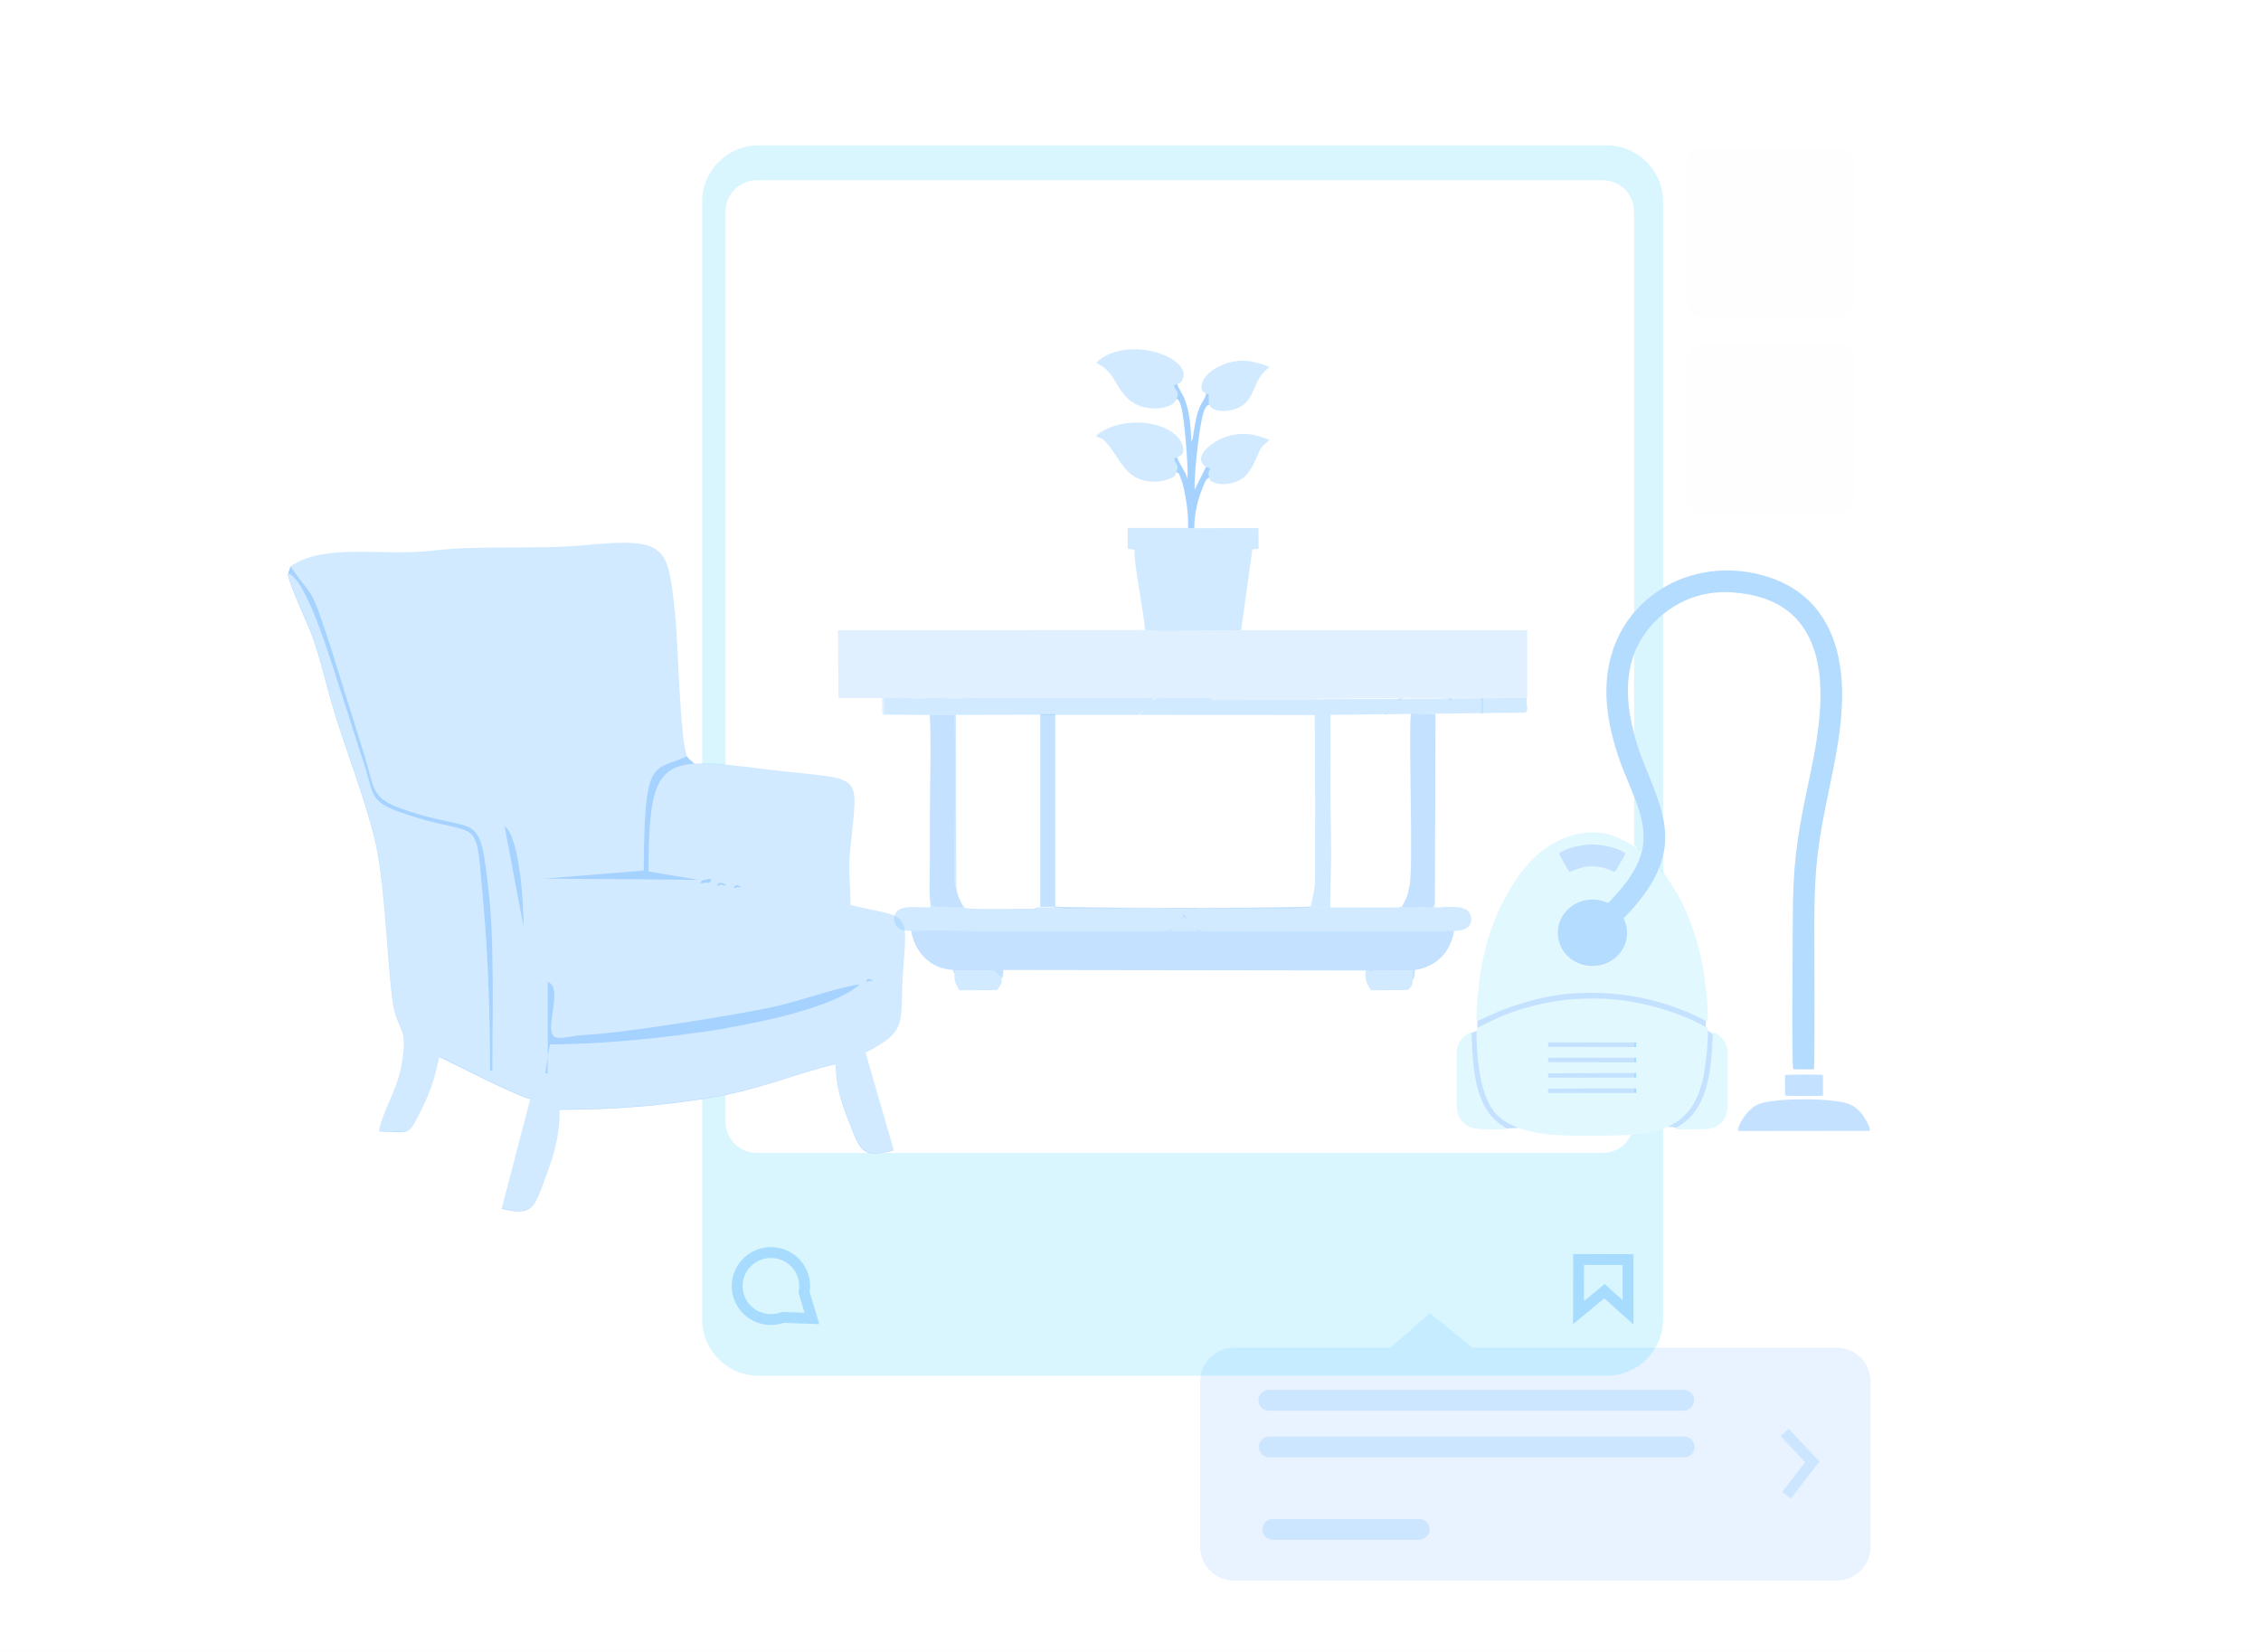
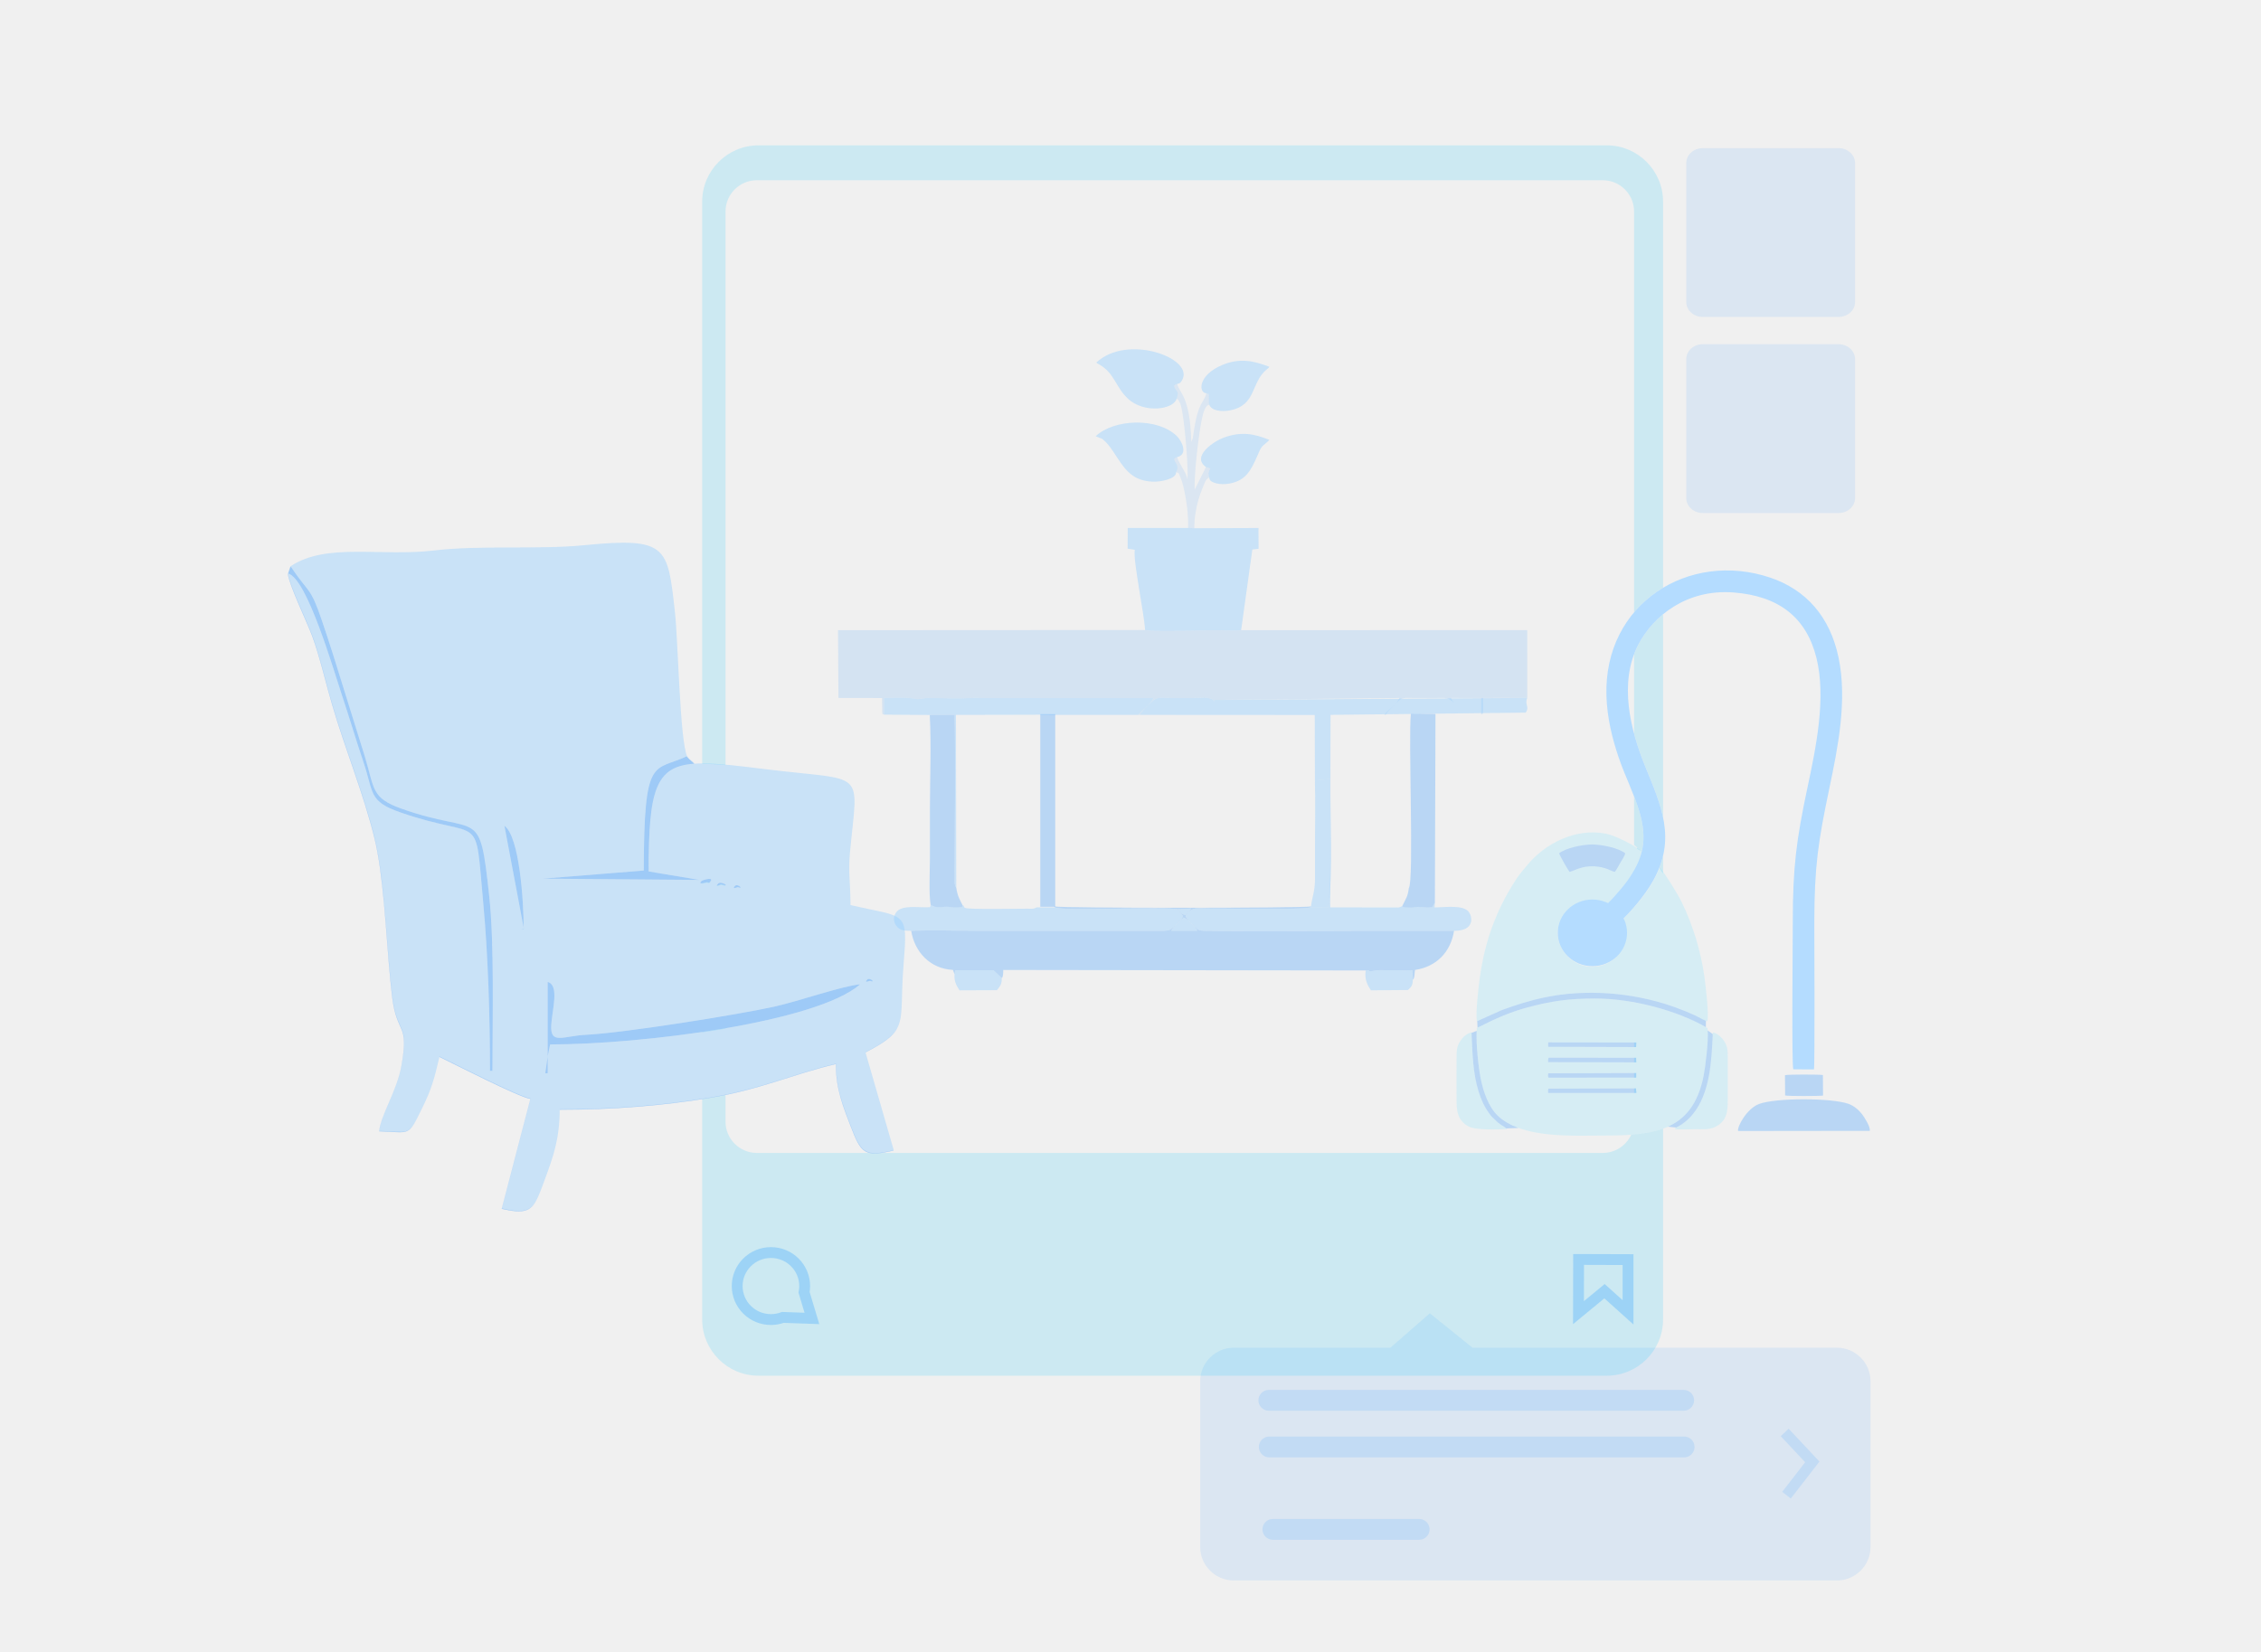
<svg xmlns="http://www.w3.org/2000/svg" xml:space="preserve" width="440.267mm" height="321.733mm" version="1.1" style="shape-rendering:geometricPrecision; text-rendering:geometricPrecision; image-rendering:optimizeQuality; fill-rule:evenodd; clip-rule:evenodd" viewBox="0 0 44698.79 32664.51">
  <defs>
    <style type="text/css">
   
    .str1 {stroke:#3B9CFF;stroke-width:214.9;stroke-miterlimit:22.926;stroke-opacity:0.15}
    .str0 {stroke:#3B9CFF;stroke-width:214.9;stroke-miterlimit:22.926;stroke-opacity:0.3}
    .fil10 {fill:none}
    .fil1 {fill:none}
-     .fil16 {fill:#FEFEFE}
+     .fil16 {fill: #3B9CFF;fill-opacity: 0.12;}
    .fil2 {fill:#3B9CFF;fill-opacity:0.15}
-     .fil0 {fill:#FFFFFF;}
+     .fil0 {fill:none;}
    .fil14 {fill:#00C2FF;fill-opacity:0.15}
    .fil3 {fill:#3B9CFF;fill-opacity:0.3}
    .fil5 {fill:#3B9CFF;fill-opacity:0.3}
    .fil12 {fill:#3B9CFF;fill-opacity:0.3}
    .fil11 {fill:#99E7FF;fill-opacity:0.3}
    .fil13 {fill:#3B9CFF;fill-opacity:0.3}
-     .fil6 {fill:#3B9CFF;fill-opacity:0.45}
+     .fil6 {fill: #3B9CFF;fill-opacity: 0.12;}
    .fil4 {fill:#99D2FF;fill-opacity:0.45}
    .fil8 {fill:#3B9CFF;fill-opacity:0.45}
    .fil7 {fill:#99D2FF;fill-opacity:0.45}
    .fil9 {fill: #3B9CFF;fill-opacity: 0.12;}
    .fil15 {fill:#B4DCFF}
   
  </style>
  </defs>
  <g id="Layer_x0020_1">
    <g id="_2574143458416">
      <polygon class="fil0" points="-0,0 44698.79,0 44698.79,32664.51 -0,32664.51 " />
      <path class="fil1 str0" d="M15896.12 25554.15l155.07 515.8 -574.48 -20.27c-73.34,27.54 -152.82,42.66 -235.87,42.66 -368.41,0 -667.07,-296.66 -667.07,-662.6 0,-365.94 298.66,-662.6 667.07,-662.6 368.41,0 667.07,296.66 667.07,662.6 0,42.54 -4.08,84.11 -11.8,124.42z" />
      <polygon class="fil1 str0" points="31207.99,24903.74 32185.96,24906.83 32185.97,25949.99 31720.36,25531.39 31205.61,25955.73 " />
      <path class="fil2" d="M22637.27 12457.79l-6070.39 3.43 8.88 1339.95 862.55 1.58c2.47,61.03 2.9,117.32 1.95,178.37 -0.11,7.4 -0.24,84.31 0.04,85.81 15.47,81.69 -25.76,32.18 36.8,64.54l-0.06 -331.85c164.24,2.92 498.14,-14.87 647,23.16 34.01,8.69 108.7,-22.42 282.8,-21.19 315.6,2.21 513.89,17.34 798.91,0.2 53.63,-3.23 119.27,-0.17 174.16,-0.06l3423.43 0.41c-49.03,122.2 -217.1,231.54 -302.32,333.45l32.8 0.16c39.47,-76.63 151.21,-174.58 218.02,-242.99 119.91,-122.79 172.88,-91.34 390.28,-91.01 151.36,0.23 302.72,0.02 454.08,0 177.2,-0.02 339.45,-34.46 413,67.63l1.54 -17.93c0.42,-1.59 1.39,-8.89 1.98,-10.86l3653.45 -38.79c-56.71,137.96 -214.18,213.9 -297.94,333.95l27.46 0.17c30.49,-68.67 135.82,-161.74 208.22,-234.43 116.09,-116.52 126.37,-101.53 338.24,-99.97 143.95,1.06 288.51,0.71 432.49,0.2 247.26,-0.87 228.45,-17.13 369.84,91.09 -49.65,-60.72 -26.6,-19.44 -56.16,-91.77l594.44 0.75 0.11 329.05c40.61,-39.13 32.86,28.47 38.28,-105.72l-0.59 -223.55 871.88 -1.4 0.42 -1340.23 -5656.18 0.6c-89.1,8.9 -180.13,9.19 -270.04,4.95 -405.91,-19.11 -1318.84,40.47 -1629.37,-7.71z" />
      <path class="fil3" d="M23156.07 18404.13c25.72,-65.79 187.91,-216.72 245.44,-262.1 67.86,22.43 242.85,196.97 268.18,262.38l-513.62 -0.27zm119.02 -426.63l272.52 -12.24c-42.53,72.03 -55.62,57.81 -106.8,129.45 -117.82,-30.11 -75.03,-40.64 -165.72,-117.2zm0 0l112.42 132.64c-23.09,65.5 -32.12,64 -85.54,116.97 -159.97,158.59 -142.51,178.14 -353.43,178.82 -238,0.77 -476.43,-0.76 -714.5,-0.75 -475.68,0.01 -951.37,-0.2 -1427.05,-0.04 -482.89,0.16 -965.77,0.03 -1448.66,0.04 -419.26,0 -947.61,-18.27 -1344.05,1.22 64.03,414.95 374.92,750.97 824.68,771.93l31.81 89.57 12.88 -82.75 755.76 -0.67 163.65 153.54c22.27,-29.97 12.12,9.07 25.73,-59.97 4.81,-24.45 3.95,-67.74 5.09,-98.37l7166.08 10.18c123.29,-24.53 -2.01,42.66 156.07,6.66 77.83,-17.73 158.05,-12.12 245.6,-12.04 172.62,0.18 353.72,5.19 525.17,0.15l3.75 188.9c41.52,-35.25 30.88,-122.13 43.4,-193.52 427.87,-66.02 703.69,-354.15 772.35,-774.26l-1344.64 -0.56c-1157.08,0.05 -2423.91,17.02 -3567.64,0.39 -151.36,-2.2 -158.17,-24.67 -234.69,-104.05 -62.12,-64.46 -128.72,-106.62 -162.55,-191.37 140.86,-195.3 213.17,-145.65 527,-145.61 324.03,0.03 1848.26,30.46 1943.21,-24.87l11 -17.31c-102.56,36.69 -4968.16,38.03 -5075.59,0.21l11 18.67c160.83,86.51 2031.97,-21.21 2421.69,36.27z" />
      <path class="fil4" d="M22637.27 12457.79c310.53,48.17 1223.46,-11.4 1629.37,7.71 89.91,4.23 180.94,3.95 270.04,-4.95l221.39 -1594.84 123.48 -14.59 -2.04 -410.81 -1268.76 4.84 -123.61 -5.73 -1193.07 0.18 -1.44 409.6 141.29 22.25c-37.28,209.06 186.44,1258.42 203.35,1586.33z" />
      <path class="fil4" d="M22533.85 14135.76l3458.06 2.1 3.14 1295.55 306.82 -31.57 -2.19 1263.58c0,271.52 5.05,965.08 -36.19,1225.85 -7.69,48.61 -4.87,38.74 -5.47,35.28 -0.45,-2.71 -1.51,11.14 -2.3,16.85l-348.7 -3.74c-94.95,55.33 -1619.17,24.9 -1943.22,24.86 -313.83,-0.02 -386.14,-49.67 -526.99,145.62 33.84,84.74 100.43,126.91 162.55,191.36 76.52,79.39 83.33,101.86 234.68,104.06 1143.74,16.64 2410.58,-0.35 3567.66,-0.39l1344.64 0.56c416.68,0.78 361.2,-281.7 290.85,-373.82 -111.63,-146.15 -466.39,-88.82 -676.69,-89.09l6.62 -92.03 -33.7 51.83c-15.72,24.87 6,-0.45 -23.62,38.53 -57.38,1.55 -115.02,3.81 -171.79,-2.36 -169.27,-18.41 -108.18,8.68 -283.45,6.5 -142.76,-1.79 -114.9,-10.65 -129.34,-34.5 -58.85,41.41 -62.64,33.21 -171.28,33.31l-1256.49 -1.55 6.66 -3806.94 3857.84 -44.64c83.76,-120.05 -26.19,-152.84 30.52,-290.8l-6179.7 40.42c-0.6,1.98 -1.58,9.26 -2,10.86l-1.54 17.93c-73.54,-102.09 -235.78,-67.65 -412.99,-67.63 -151.36,0.03 -302.72,0.22 -454.08,0 -217.4,-0.32 -270.38,-31.78 -390.28,91.02 -66.81,68.4 -178.54,166.36 -218.01,242.98z" />
      <path class="fil4" d="M18014.28 18406.4c396.44,-19.49 924.79,-1.22 1344.05,-1.22 482.89,-0.01 965.77,0.12 1448.66,-0.04 475.68,-0.16 951.37,0.05 1427.05,0.04 238.07,-0.01 476.51,1.52 714.5,0.75 210.92,-0.68 193.47,-20.22 353.43,-178.82 53.41,-52.97 62.45,-51.46 85.54,-116.97l-112.42 -132.64c90.69,76.56 47.9,87.09 165.72,117.2 51.18,-71.64 64.27,-57.41 106.8,-129.45l-272.52 12.24c-389.72,-57.47 -2260.87,50.25 -2421.69,-36.27l-356.81 0.18c-71.67,35.73 -73.05,27 -186.77,26.59 -179.19,-0.64 -1130.15,18.32 -1224.85,-13.51l-30.03 -18.88c3.39,-32.35 11.46,-25.33 -19.32,-25.33 -44.68,39.65 31.63,17.53 -87.82,33.76 -2.59,0.35 -82.21,0.45 -87.36,0.12l-141.63 -15.58c-173.44,8.61 -184.16,31.44 -319.24,-34.3l-14.23 44.58c-222.57,14.91 -561.09,-57.22 -671.89,105.47 -59.8,87.81 -52.35,201.79 23.13,282.43 73.17,78.17 149.01,76.33 277.71,79.65z" />
      <path class="fil5" d="M18399.57 17894.28c135.08,65.74 145.8,42.91 319.24,34.3l141.63 15.58c5.16,0.32 84.77,0.22 87.36,-0.12 119.45,-16.22 43.14,5.89 87.82,-33.76 -62.72,-126.84 -104.85,-182.05 -130.35,-355.84 -40.48,-65.88 -32.87,-107.73 -32.8,-200.8 0.81,-1032.25 22.22,-2229.63 -0.8,-3219.92l-490.93 4.01c31.87,601.58 2.89,1286.02 2.89,1896.72 0,317.12 0,634.24 0,951.36 0,234.35 -24.34,710.74 15.94,908.47z" />
      <path class="fil5" d="M27851.74 17560.75c-21.3,177.26 -62.61,211.23 -126.54,349.86 14.45,23.98 -13.41,32.89 129.34,34.68 175.28,2.2 114.19,-25.04 283.45,-6.53 56.77,6.2 114.41,3.94 171.79,2.38 29.62,-39.21 7.9,-13.74 23.62,-38.76l33.69 -52.11 11.83 -3732.92 -486.61 -2.54c-52.49,465.05 64.44,3306.99 -40.57,3445.95z" />
      <path class="fil4" d="M17477.11 14131.47l903.63 6.26 490.93 -4.01c23.03,990.29 1.61,2187.67 0.8,3219.92 -0.07,93.07 -7.68,134.92 32.8,200.8l-6.56 -3418.25 1555.3 -3.21 28 -0.87 265.73 1.62 26.74 2.05 1726.55 -0.19c85.21,-101.91 253.29,-211.26 302.32,-333.45l-3423.43 -0.41c-54.89,-0.11 -120.53,-3.17 -174.16,0.06 -285.03,17.14 -483.32,2.01 -798.91,-0.2 -174.1,-1.23 -248.79,29.88 -282.8,21.19 -148.86,-38.03 -482.76,-20.23 -647,-23.16l0.06 331.85z" />
      <path class="fil4" d="M23260.21 7884.94c63.98,-170.27 -20.23,-136.07 -50.94,-254.84 26.65,-39.96 24.69,-18.69 64.1,-39.44 39.38,-8.2 53.77,-4.03 92.63,-67.57 267.05,-436.58 -1077.4,-932.15 -1692.87,-353.62 8.62,7.42 10.25,11.43 38.12,26.24 326.57,173.49 330.78,446.61 587.41,687.35 320.54,300.69 904.22,214.61 961.53,1.88z" />
      <path class="fil4" d="M23250.37 9338.21c72.25,-126.97 -14.91,-169.35 -40.53,-260.48 24.34,-35.87 27.29,-19.85 61.13,-39.54 225.82,-52.2 92.28,-319.63 -4.62,-414.34 -382.92,-374.35 -1244.01,-341.85 -1605.74,2.38 108.22,49.76 114.08,25.93 195.63,110.18 62.77,64.85 101.31,116.83 152.38,193.72 207.58,312.6 339.17,568.88 765.43,593.5 174.93,10.1 484.56,-56.06 476.31,-185.42z" />
      <path class="fil4" d="M23841.13 9235.23c161.42,41.76 38.4,15.66 53.21,154.83l14.13 50.51c3.11,16.74 -18.8,75.26 132.65,115.56 85.09,22.64 176.72,20.99 263.39,5.72 318.37,-56.09 424.81,-255.97 545.55,-533.41 87.13,-200.2 78.82,-183.38 206.68,-291.87l38.04 -37.55c-299.07,-125.1 -560.99,-169.97 -900.37,-46.01 -200.89,73.37 -646.81,372.86 -353.29,582.23z" />
      <path class="fil4" d="M23848.1 7776.32c115.24,48.46 7.26,-28.57 50.83,33.87l-1.2 153.19c0.83,6.49 7.92,33.27 9.67,40.26 43.43,118.14 235.2,141.88 397.92,112.47 542.4,-98.03 414.77,-551.81 740.8,-815.1 67.32,-54.37 13.43,-4.97 48,-48.56 -305.6,-115.97 -580.06,-181.11 -930.53,-35.16 -478.86,199.41 -473.98,548.53 -315.49,559.03z" />
      <path class="fil4" d="M25995.04 15433.41c11.91,425.53 1.88,864.59 1.88,1292.94 0,216.19 0.79,432.5 0.1,648.67 -0.82,260.15 -55.54,351.17 -79.03,547.33l-11 17.31 348.7 3.74c0.79,-5.72 1.86,-19.56 2.3,-16.85 0.6,3.46 -2.21,13.33 5.47,-35.28 95.41,-603.39 29.28,-1810.44 38.39,-2489.43l-306.82 31.57z" />
      <path class="fil6" d="M23260.21 7884.94c39.49,27.91 19,-7.48 57.08,61.03 13.73,24.7 21.06,51.5 29.12,78.62 74.23,249.65 148.66,1250.76 129.67,1451.06 -24.33,-136.51 -171.68,-311.75 -205.1,-437.47 -33.84,19.7 -36.79,3.68 -61.13,39.54 25.62,91.13 112.78,133.51 40.53,260.48 64.69,17.55 48.99,11.41 80.81,85.51 52.46,122.13 80.13,263.29 104.33,394.37 36.8,199.36 59.2,410.35 51.64,621.33l123.61 5.73c-1.99,-189.34 32.06,-390.78 81.26,-563.99 25.13,-88.44 52.04,-161.22 85.42,-239.39 31.53,-73.83 51.68,-166.95 131.04,-201.2l-14.13 -50.51c-14.81,-139.17 108.21,-113.07 -53.21,-154.83l-223.65 448.47c-6.57,-271.77 33.79,-642.3 67.26,-912.59 17.49,-141.36 37.43,-291.81 64.97,-429.66 20.79,-104.16 60.45,-330.31 157.69,-337.81 -1.75,-6.99 -8.83,-33.77 -9.67,-40.26l1.2 -153.19c-43.58,-62.44 64.41,14.59 -50.83,-33.87 -59.16,228.97 -157,131.18 -255.66,811.22 -2.56,17.66 -6.96,60.46 -10.62,74.6l-30.81 72.91c-22.91,-912.52 -241.8,-963.31 -277.62,-1144.39 -39.41,20.75 -37.45,-0.52 -64.1,39.44 30.7,118.78 114.92,84.57 50.94,254.84z" />
      <path class="fil4" d="M27930.55 19373.53l-3.75 -188.9c-171.45,5.04 -352.55,0.03 -525.17,-0.15 -87.56,-0.08 -167.77,-5.69 -245.6,12.04 -158.08,36 -32.77,-31.19 -156.07,-6.66 -29.3,167.9 32.46,287.22 102.29,392.27l731.85 -6.1c66.21,-57.68 95.03,-94.99 96.44,-202.49zm-4774.47 -969.4l513.62 0.27c-25.33,-65.4 -200.32,-239.95 -268.18,-262.38 -57.54,45.38 -219.72,196.31 -245.44,262.1zm-4285.31 863.77c-12.23,134.93 41.63,231.11 98.55,314.5l739.58 -2.94c64.67,-83.54 101.2,-122.86 94.17,-241.44l-163.65 -153.54 -755.76 0.67 -12.88 82.75z" />
      <polygon class="fil5" points="20565.71,14121.64 20861.22,14121.64 20861.22,17930.81 20565.71,17930.81 " />
      <path class="fil7" d="M10827.33 20889.5l0 332.72 -47.41 0 47.41 -332.72zm0 0l0 -1472.73c235.27,62.75 89.59,547.01 70.62,848.04 -25.63,403.54 233.25,218.72 688.85,196.73 741.91,-36.12 2982.77,-393.46 3719.84,-556.28 467.3,-103.1 1351.26,-412.22 1697.09,-441.07 -867.81,754.22 -4320.52,1187.83 -6128.78,1187.83l-47.63 237.48zm6176.4 -1425.31l0 0zm142.45 -95.03c50.45,-50.45 180.19,75.46 52.86,24.81 -1.01,-0.4 -132.36,54.89 -52.86,-24.81zm-2613.13 -1852.86c50.65,-50.45 180.38,75.46 53.07,24.81 -1.21,-0.4 -132.56,54.89 -53.07,-24.81zm-332.51 -47.41c51.85,-51.86 258.26,73.24 74.25,22.79 -1.41,-0.41 -15.53,-4.44 -17.55,-5.05 -5.45,-1.61 -139.43,64.98 -56.69,-17.75zm-332.52 -47.63c21.58,-21.38 281.27,-96.04 157.99,27.24 -9.28,9.09 39.54,10.5 -49.84,-4.44 -9.89,-1.61 -195.52,64.76 -108.15,-22.8zm-3468.24 0c84.54,-84.34 -84.54,84.54 0,0zm332.52 -47.41l-237.48 35.72 237.48 -35.72zm-760.07 -1045.18c295.19,216.3 380.14,1460.42 380.14,2042.93l-47.62 0 51.24 -8.67 -383.76 -2034.26zm0 0l0 0zm760.07 1045.18l1994.5 -160.01c5.66,-2303.01 192.7,-1947.49 851.07,-2260.03 1.22,-0.61 284.9,254.44 114,109.36 -2.82,-2.43 -110.17,-111.78 -108.96,-112.39 -140.23,-292.16 -178.97,-2306.04 -239.91,-2848.2 -144.46,-1287.09 -139.02,-1486.04 -1792.33,-1322 -909.78,90.19 -2048.98,-5.25 -2982.77,105.53 -1040.54,123.28 -2119.4,-160.41 -2823.98,311.53 1.01,1.61 -48.43,141.03 -47.62,142.45 1.41,2.42 48.02,-141.45 49.64,-139.22 368.43,551.24 384.78,380.53 622.26,1082.7 141.84,419.08 294.59,899.29 425.93,1332.09 136.81,450.96 280.67,889 417.47,1340.16 195.72,644.86 126.11,820.4 724.16,1033.88 1549.4,553.05 1540.72,-86.76 1736.03,1731.99 102.9,958.01 62.95,2453.53 62.95,3452.9l-47.62 0c0,-1085.73 -39.34,-2297.76 -130.95,-3289.87 -176.75,-1914.6 21.8,-1240.69 -1645.44,-1822.6 -626.9,-218.72 -518.95,-378.72 -723.55,-986.86 -154.96,-459.83 -275.21,-872.26 -427.75,-1330.07 -164.65,-493.53 -686.83,-2304.62 -1063.13,-2405.11 17.15,206.01 379.73,955.78 480.41,1229.99 151.73,413.64 260.08,900.91 395.47,1362.37 258.67,881.54 618.63,1751.16 835.14,2633.1 203.78,830.28 233.44,2168.83 347.04,3121.19 94.23,790.13 338.98,500.39 190.47,1360.54 -88.77,514.52 -415.85,987.06 -443.09,1315.15 614.4,13.72 562.34,123.68 840.38,-442.48 190.07,-387 241.32,-575.05 347.25,-1030.44 306.89,147.09 1571.79,797.2 1800.2,831.1l-566.77 2173.88c607.73,140.43 640.42,-7.68 853.09,-585.95 156.97,-426.53 289.14,-789.12 289.14,-1373.66 1076.84,0 2043.33,-80.7 2953.12,-230.02 1025.2,-168.27 1664.2,-475.57 2510.43,-672.7 0,503.01 149.51,854.7 292.16,1227.97 207.83,543.37 274.01,616 848.04,482.23l-559.51 -1937.61c890.01,-461.65 658.18,-535.5 752.81,-1717.48 88.18,-1103.69 64.16,-931.57 -1048.4,-1190.85 0,-459.63 -48.21,-639.41 -9.08,-1052.84 158.59,-1671.27 333.53,-1385.36 -1674.69,-1634.35 -2036.88,-252.62 -2307.05,-275.21 -2307.05,2022.15l1001.59 167.67 -3092.14 -25.22z" />
      <path class="fil8" d="M10827.33 20889.5l0 332.72 -47.41 0 47.41 -332.72zm6916.01 -570.32c-83.5,170.61 -257.6,296.51 -632.42,491.32l-1.67 -5.75c372.51,-193.22 548.43,-318.54 634.08,-485.57zm-81.19 2424.7l2.14 7.43c-574.03,133.77 -640.22,61.14 -848.04,-482.23 -142.66,-373.27 -292.16,-724.96 -292.16,-1227.97 -846.22,197.12 -1485.23,504.42 -2510.43,672.7 -908.53,149.11 -1873.61,229.79 -2948.67,230.01l0.03 -8.94c1076.84,0 2043.33,-80.7 2953.12,-230.02 1025.2,-168.27 1664.2,-475.57 2510.43,-672.7 0,503.01 149.51,854.7 292.16,1227.97 207.01,541.25 273.56,615.4 841.42,483.75zm-7043.61 961.2c-123.18,250.95 -262.63,299.46 -700.22,198.34l566.77 -2173.88c-227.9,-33.83 -1487.59,-681.07 -1798.05,-830.06l2.32 -9.99c306.89,147.09 1571.79,797.2 1800.2,831.1l-566.77 2173.88c432.31,99.89 573.63,53.71 695.74,-189.39zm-2338.35 -1659.81c-216.5,433.74 -214.67,338.79 -782.92,326.1 27.24,-328.08 354.32,-800.63 443.09,-1315.15 148.5,-860.14 -96.25,-570.41 -190.47,-1360.54 -48.41,-405.81 -81.59,-881.74 -119.47,-1358.59l-7.57 -94.55 -23 -273.1c-3.42,-38.84 -6.91,-77.57 -10.48,-116.14 -43.7,-472.73 -99.09,-922.56 -186.52,-1278.82 -216.51,-881.94 -576.47,-1751.57 -835.14,-2633.1 -135.39,-461.46 -243.73,-948.73 -395.47,-1362.37 -100.68,-274.2 -463.27,-1023.98 -480.41,-1229.99 -0.81,-1.42 48.62,-140.84 47.62,-142.45l2.42 -1.56c-9.25,29.04 -46.26,133.83 -45.56,135.06 1.29,2.21 40.53,-118.36 48.34,-136.86l2.01 -1.31c367.73,549.94 384.22,379.93 621.55,1081.64 141.84,419.08 294.59,899.29 425.93,1332.09 136.81,450.96 280.67,889 417.47,1340.16 195.72,644.86 126.11,820.4 724.16,1033.88 1549.4,553.05 1540.72,-86.76 1736.03,1731.99 102.9,958.01 62.95,2453.53 62.95,3452.9l-47.62 0c0,-1085.73 -39.34,-2297.76 -130.95,-3289.87 -176.75,-1914.6 21.8,-1240.69 -1645.44,-1822.6 -626.9,-218.72 -518.95,-378.72 -723.55,-986.86 -154.96,-459.83 -275.21,-872.26 -427.75,-1330.07 -164.65,-493.53 -686.83,-2304.62 -1063.13,-2405.11 17.15,206.01 379.73,955.78 480.41,1229.99 151.73,413.64 260.08,900.91 395.47,1362.37 258.67,881.54 618.63,1751.16 835.14,2633.1 203.78,830.28 233.44,2168.83 347.04,3121.19 94.23,790.13 338.98,500.39 190.47,1360.54 -88.77,514.52 -415.85,987.06 -443.09,1315.15 564.31,12.6 566.43,106.32 778.45,-317.15zm5296 -7090.7c0.74,1.68 1.49,3.58 2.24,5.16 -0.54,0.26 20.07,21.72 43.51,45.81 35.41,31.75 81.18,73.24 104.7,95.49 -771.99,53.77 -903.81,526.95 -903.81,2130.36l1001.59 167.67 -3092.14 -25.22 1994.5 -160.01c5.66,-2301.04 192.38,-1948.13 849.39,-2259.26zm-2748.86 5934.92l0 -1472.73c235.27,62.75 89.59,547.01 70.62,848.04 -25.63,403.54 233.25,218.72 688.85,196.73 741.91,-36.12 2982.77,-393.46 3719.84,-556.28 467.3,-103.1 1351.26,-412.22 1697.09,-441.07 -867.81,754.22 -4320.52,1187.83 -6128.78,1187.83l-47.63 237.48zm6176.4 -1425.31l0 0zm142.45 -95.03c50.45,-50.45 180.19,75.46 52.86,24.81 -1.01,-0.4 -132.36,54.89 -52.86,-24.81zm-2613.13 -1852.86c50.65,-50.45 180.38,75.46 53.07,24.81 -1.21,-0.4 -132.56,54.89 -53.07,-24.81zm-332.51 -47.41c51.85,-51.86 258.26,73.24 74.25,22.79 -1.41,-0.41 -15.53,-4.44 -17.55,-5.05 -5.45,-1.61 -139.43,64.98 -56.69,-17.75zm-332.52 -47.63c21.58,-21.38 281.27,-96.04 157.99,27.24 -9.28,9.09 39.54,10.5 -49.84,-4.44 -9.89,-1.61 -195.52,64.76 -108.15,-22.8zm-3468.24 0c84.54,-84.34 -84.54,84.54 0,0zm332.52 -47.41l-237.48 35.72 237.48 -35.72zm-760.07 -1045.18c295.19,216.3 380.14,1460.42 380.14,2042.93l-47.62 0 51.24 -8.67 -383.76 -2034.26zm0 0l0 0z" />
      <path class="fil9" d="M24389.66 26648.99l3097.49 0 779.62 -680.51 844.34 680.51 7205.4 0c364.44,0 662.6,298.16 662.6,662.6l0 3277.2c0,364.44 -298.16,662.6 -662.6,662.6l-11926.84 0c-364.44,0 -662.6,-298.16 -662.6,-662.6l0 -3277.2c0,-364.44 298.16,-662.6 662.6,-662.6z" />
      <path class="fil2" d="M25083.63 27483.37l8201.94 0c113.27,0 205.95,92.67 205.95,205.95l0 0c0,113.27 -92.67,205.95 -205.95,205.95l-8201.94 0c-113.27,0 -205.95,-92.67 -205.95,-205.95l0 0c0,-113.27 92.67,-205.95 205.95,-205.95z" />
      <path class="fil2" d="M25092.59 28405.64l8201.94 0c113.27,0 205.95,92.67 205.95,205.95l0 0c0,113.27 -92.67,205.95 -205.95,205.95l-8201.94 0c-113.27,0 -205.95,-92.67 -205.95,-205.95l0 0c0,-113.27 92.67,-205.95 205.95,-205.95z" />
      <path class="fil2" d="M25164.22 30035.28l2892.16 0c113.27,0 205.95,92.67 205.95,205.95l0 0c0,113.27 -92.67,205.95 -205.95,205.95l-2892.16 0c-113.27,0 -205.95,-92.67 -205.95,-205.95l0 0c0,-113.27 92.67,-205.95 205.95,-205.95z" />
      <polyline class="fil10 str1" points="35282.27,28325 35828.48,28907.02 35318.09,29565.15 " />
      <path class="fil11" d="M30612.86 21525.82l1730.39 -5.11 7.14 91.38 -1744.8 1.07c-2.18,-47.96 -6.42,-54.53 7.27,-87.34zm-5.43 -302.48l1740.13 -6.24 -0.23 91.28 -1734.2 1.9c-14.53,-38.93 -11.66,-42.52 -5.7,-86.94zm1738.88 -307.64l2.5 91.65 -1744.29 -4.79c-0.2,-26.09 -2.47,-58.57 10.58,-88.73l1731.21 1.88zm-1740.31 -304.82l1743.44 2.21 -3.58 91.29 -1740.13 -4.89 0.27 -88.61zm1145.31 1842.91c1014.8,0 1716.04,-128.84 1927.66,-1176.46 38.29,-189.52 107.43,-763.25 76.79,-949.08 -557.54,-330.1 -1447.13,-583.97 -2222.24,-583.97 -519.44,0 -863.84,49.31 -1344.3,178.18 -376.12,100.89 -683.42,249.55 -993.37,405.48 -22.47,264.98 27.15,740.03 76.13,995.37 49.8,259.48 156.61,567.37 340,740.04 484.85,456.5 1473.27,390.45 2139.32,390.45z" />
      <path class="fil11" d="M30822.56 16872.71c127.08,-103.69 450.52,-173.77 653.43,-174.76 195.91,-0.95 535.66,73.36 654.05,174.76 -7.55,52.62 -71.55,142.79 -97.53,189.59 -31.77,57.23 -73.88,137 -109.14,179.57 -61.78,-15.83 -128.56,-55.88 -201.15,-76.21 -380.36,-106.48 -598.96,59.29 -693.62,75.29 -29.87,-34.02 -199.12,-330.13 -206.04,-368.25zm-1623.75 3321.08l482.47 -217.45c602.94,-221.99 1114.51,-347.13 1794.7,-345.6 444.07,1.01 861.73,62.57 1261.46,167.62 268.29,70.52 535.61,171.06 783.06,284.11 61.08,27.91 181.78,101.05 234.04,112.07 34.35,-118.56 -38.33,-736.17 -59.02,-882.43 -73.13,-516.83 -226.65,-1012.42 -446.81,-1470.53 -67.92,-141.34 -352.34,-610.51 -439.98,-682.1 -135.89,332.37 -369.27,664.49 -707.59,996.37 -7.07,20.15 168.54,682.04 -361.83,907.2 -384.79,163.36 -824.17,-62.39 -925.81,-471.57 -121.16,-487.84 422.3,-882.36 938.61,-734.19 63.03,18.08 42.32,4.05 128.41,-93.23 187.41,-182.29 556.79,-646.99 574.44,-925.49 -112.98,-111.64 -514.62,-315.81 -704.51,-353.64 -607.26,-120.97 -1216.44,200.06 -1566.87,632.72 -67.65,83.52 -138.58,158.94 -202.32,256.29 -400.57,611.76 -629.25,1235.68 -728.89,1977.25 -22.2,165.23 -86,697.22 -53.57,842.58z" />
      <path class="fil12" d="M36964.14 22360.76c18.97,-78.23 -112.77,-277.49 -151.57,-328.4 -58.75,-77.07 -161.07,-169.5 -274.04,-207.65 -347.22,-117.26 -1425.33,-118.47 -1759.52,3.39 -242.57,88.45 -440.43,449.77 -417.83,535.92l2602.96 -3.26z" />
      <path class="fil11" d="M33111.6 22326.45c78.88,15.89 309.66,1.38 406.3,2.07 126.38,0.9 264.7,11.88 372.45,-36.21 256.17,-114.35 266.78,-323.06 266.77,-544.23 -0.01,-271.49 -0.08,-542.98 0.01,-814.48 0.04,-149.57 0.68,-229.34 -67.73,-342.09 -40.29,-66.38 -134.68,-163.83 -227.36,-176.05 -24.33,542.2 -48.38,1192.8 -394.71,1614.44 -58.82,71.62 -89.6,100.77 -168.23,164.66 -106.95,86.9 -182.71,93.71 -187.51,131.9z" />
      <path class="fil11" d="M29091.05 20413.94c-104.98,23 -181.48,106.01 -227.46,178.43 -66.56,104.83 -67.25,187.66 -68.41,329.75 -2.18,267.32 -0.21,535.61 -0.13,803 0.05,220.23 5.67,430.91 246.81,553.28 141.49,71.8 566.52,56.31 751.81,47.4l-55.21 -44.91c-125.96,-68.47 -138.64,-102.13 -223.88,-177.36 -36.25,-31.99 -42.03,-45.48 -73.34,-87.46 -92.63,-124.17 -159.13,-264.88 -213.04,-441.5 -112.69,-369.24 -117.79,-756.61 -137.15,-1160.65z" />
      <path class="fil12" d="M35291.04 21661.24c60,15.2 668.65,13.43 749.31,2.42l-1.91 -406.57c-70.95,-12.31 -693.61,-13.1 -750.21,2.69l2.81 401.47z" />
      <path class="fil13" d="M33111.98 22324.19c0.19,-0.91 0.42,-1.82 0.7,-2.72 -0.28,0.89 -0.51,1.8 -0.7,2.72z" />
      <polygon class="fil13" points="32364.28,16778.12 32364.2,16778.81 32363.95,16780.96 " />
      <path class="fil13" d="M30019.6 22303.69l-0.12 0 -241.61 9.26 -0.01 0 -39.39 -32.04c-125.96,-68.47 -138.64,-102.13 -223.88,-177.36 -36.25,-31.99 -42.03,-45.48 -73.34,-87.46 -92.63,-124.17 -159.13,-264.88 -213.04,-441.5 -112.04,-366.27 -117.99,-750.38 -136.71,-1151.18l100.79 -39.34 0.17 -3.67c-12.8,271.48 33.62,703.64 79.54,942.9 49.8,259.48 156.61,567.37 340,740.04 112.27,105.72 251.58,183.37 407.61,240.34z" />
      <polygon class="fil13" points="30022.66,22304.82 30019.62,22303.74 30019.48,22303.69 30019.6,22303.69 " />
      <path class="fil13" d="M30052.51 22315.32c-7.1,-2.43 -14.14,-4.9 -21.17,-7.4 7.03,2.51 14.07,4.97 21.17,7.4z" />
      <path class="fil13" d="M30083.24 22325.5c-7.29,-2.34 -14.54,-4.72 -21.76,-7.15 7.22,2.43 14.48,4.81 21.76,7.15z" />
      <path class="fil13" d="M30120.91 22337.21c-9.81,-2.92 -19.55,-5.92 -29.24,-8.99 9.69,3.07 19.44,6.06 29.24,8.99z" />
      <path class="fil13" d="M30151.45 22346.02c-8.27,-2.31 -16.51,-4.7 -24.71,-7.11 8.2,2.42 16.44,4.78 24.71,7.11z" />
      <path class="fil13" d="M30182.52 22354.48c-7.45,-1.96 -14.86,-3.96 -22.24,-6 7.39,2.04 14.8,4.04 22.24,6z" />
      <path class="fil13" d="M30221.46 22364.4c-9.8,-2.4 -19.53,-4.85 -29.24,-7.37 9.7,2.52 19.44,4.98 29.24,7.37z" />
      <path class="fil13" d="M30253.16 22371.88c-8.19,-1.88 -16.36,-3.81 -24.5,-5.77 8.14,1.96 16.31,3.89 24.5,5.77z" />
      <path class="fil13" d="M30284.72 22378.88c-7.21,-1.55 -14.4,-3.13 -21.57,-4.74 7.18,1.61 14.37,3.19 21.57,4.74z" />
      <path class="fil13" d="M30321.43 22386.49c-8.38,-1.67 -16.74,-3.37 -25.07,-5.13 8.33,1.76 16.69,3.46 25.07,5.13z" />
      <path class="fil13" d="M30425.73 22405.18c-8.04,-1.29 -16.06,-2.6 -24.06,-3.95 8,1.35 16.03,2.66 24.06,3.95z" />
      <path class="fil13" d="M30466.34 22411.43c-10.58,-1.55 -21.13,-3.15 -31.64,-4.8 10.51,1.65 21.06,3.25 31.64,4.8z" />
      <path class="fil13" d="M30575.6 22425.61c-10.48,-1.19 -20.93,-2.44 -31.36,-3.73 10.44,1.29 20.88,2.53 31.36,3.73z" />
      <path class="fil13" d="M30609.14 22429.26c-9.58,-1.01 -19.16,-2.05 -28.71,-3.13 9.55,1.08 19.13,2.12 28.71,3.13z" />
      <path class="fil13" d="M30685.11 22436.51c-10.21,-0.88 -20.42,-1.8 -30.61,-2.75 10.19,0.95 20.4,1.87 30.61,2.75z" />
      <path class="fil13" d="M31796.64 22453.7c-15.05,0.06 -30.15,0.09 -45.33,0.09 15.19,0 30.29,-0.03 45.33,-0.09z" />
      <path class="fil13" d="M31890.27 22452.88c-30.24,0.42 -60.78,0.68 -91.62,0.81 30.84,-0.13 61.37,-0.4 91.62,-0.81z" />
      <path class="fil13" d="M31936.91 22452.11c-14.03,0.26 -28.13,0.51 -42.31,0.71 14.17,-0.2 28.28,-0.45 42.31,-0.71z" />
      <path class="fil13" d="M31978.69 22451.16c-13.17,0.32 -26.38,0.63 -39.65,0.89 13.28,-0.26 26.48,-0.57 39.65,-0.89z" />
      <path class="fil13" d="M32027.29 22449.77c-13.18,0.44 -26.42,0.81 -39.72,1.17 13.3,-0.36 26.54,-0.73 39.72,-1.17z" />
      <path class="fil13" d="M32069.48 22448.26c-13.4,0.53 -26.87,1.02 -40.42,1.45 13.54,-0.44 27.02,-0.92 40.42,-1.45z" />
      <path class="fil13" d="M32113.5 22446.35c-12.72,0.6 -25.51,1.17 -38.36,1.69 12.84,-0.52 25.64,-1.09 38.36,-1.69z" />
      <path class="fil13" d="M32158.17 22444.07c-13.01,0.72 -26.08,1.4 -39.22,2.03 13.14,-0.63 26.21,-1.31 39.22,-2.03z" />
      <path class="fil13" d="M32201.27 22441.47c-13.2,0.86 -26.48,1.67 -39.82,2.42 13.35,-0.75 26.62,-1.55 39.82,-2.42z" />
      <path class="fil13" d="M32286.58 22435.11c-13.34,1.14 -26.76,2.21 -40.25,3.22 13.49,-1.02 26.9,-2.08 40.25,-3.22z" />
      <path class="fil13" d="M32328.43 22431.32c-12.96,1.25 -26,2.44 -39.12,3.55 13.12,-1.12 26.16,-2.3 39.12,-3.55z" />
      <path class="fil13" d="M32369.49 22427.12c-12.66,1.37 -25.39,2.67 -38.19,3.91 12.8,-1.24 25.54,-2.54 38.19,-3.91z" />
      <path class="fil13" d="M32409.44 22422.55c-12.42,1.49 -24.9,2.92 -37.47,4.29 12.57,-1.37 25.05,-2.8 37.47,-4.29z" />
      <path class="fil13" d="M32448.69 22417.57c-11.91,1.59 -23.87,3.12 -35.91,4.58 12.04,-1.46 24,-2.98 35.91,-4.58z" />
      <path class="fil13" d="M32487.9 22412.06c-11.49,1.7 -23.05,3.33 -34.68,4.9 11.63,-1.57 23.2,-3.21 34.68,-4.9z" />
      <path class="fil13" d="M32526.59 22406.06c-11.2,1.82 -22.46,3.58 -33.79,5.28 11.33,-1.7 22.59,-3.46 33.79,-5.28z" />
      <path class="fil13" d="M32565.61 22399.41c-11.28,2.02 -22.64,3.97 -34.07,5.85 11.42,-1.88 22.79,-3.83 34.07,-5.85z" />
      <path class="fil13" d="M32602.86 22392.43c-11.23,2.19 -22.52,4.33 -33.89,6.38 11.37,-2.05 22.67,-4.18 33.89,-6.38z" />
      <path class="fil13" d="M32641.71 22384.48c-11.52,2.47 -23.13,4.86 -34.81,7.17 11.69,-2.3 23.29,-4.7 34.81,-7.17z" />
      <path class="fil13" d="M32678.9 22376.18c-11.79,2.75 -23.66,5.4 -35.62,7.97 11.96,-2.57 23.83,-5.22 35.62,-7.97z" />
      <path class="fil13" d="M32714.97 22367.4c-11.47,2.91 -23.03,5.73 -34.67,8.45 11.65,-2.73 23.2,-5.54 34.67,-8.45z" />
      <path class="fil13" d="M32751.37 22357.79c-11.59,3.2 -23.28,6.27 -35.06,9.27 11.78,-3 23.46,-6.08 35.06,-9.27z" />
      <path class="fil13" d="M32785.95 22347.89c-11.4,3.39 -22.92,6.67 -34.51,9.87 11.58,-3.2 23.11,-6.48 34.51,-9.87z" />
      <path class="fil13" d="M32819.76 22337.43c-10.7,3.43 -21.47,6.77 -32.35,10.01 10.87,-3.24 21.65,-6.58 32.35,-10.01z" />
      <path class="fil13" d="M32853.89 22326.06c-10.29,3.55 -20.66,7.03 -31.11,10.4 10.45,-3.37 20.82,-6.84 31.11,-10.4z" />
      <path class="fil13" d="M32886.26 22314.45c-9.86,3.67 -19.78,7.24 -29.79,10.72 10.01,-3.48 19.94,-7.06 29.79,-10.72z" />
      <path class="fil13" d="M32919.73 22301.53c-9.61,3.85 -19.3,7.6 -29.07,11.27 9.77,-3.67 19.45,-7.43 29.07,-11.27z" />
      <path class="fil13" d="M32951.52 22288.35c-9.59,4.11 -19.25,8.14 -29,12.07 9.75,-3.93 19.4,-7.95 29,-12.07z" />
      <path class="fil13" d="M33760.95 20375.49l0.02 0.01 99.64 72.24c-23.96,535.56 -53.78,1168.85 -393.26,1582.15 -58.82,71.62 -89.6,100.77 -168.23,164.66 -72.71,59.08 -131,81.12 -162.38,101.21l-162.89 -17.21c-6.24,2.81 -12.53,5.58 -18.83,8.3 361.6,-156.55 611.7,-453.73 723.96,-1009.52 35.45,-175.53 97.36,-680.57 81.98,-901.84z" />
      <polygon class="fil13" points="33760.46,20368.58 33760.81,20373.25 33760.97,20375.5 33760.95,20375.49 " />
      <path class="fil13" d="M33757.2 20337.82c0.4,2.85 0.77,5.79 1.12,8.79l-1.12 -8.79z" />
      <path class="fil13" d="M33755.76 20328.25c0.48,2.87 0.92,5.85 1.35,8.9 -0.44,-3.07 -0.86,-6.03 -1.35,-8.9z" />
      <path class="fil13" d="M33732.68 20314.75c7.32,4.2 14.55,8.47 21.73,12.71 -7.18,-4.23 -14.42,-8.48 -21.73,-12.71z" />
      <path class="fil13" d="M33725.37 20185.17l0 0.01 -1.18 124.66 2.55 1.47c-559.05,-321.82 -1431.41,-567.04 -2193.22,-567.04 -519.44,0 -863.84,49.31 -1344.3,178.18 -370.63,99.59 -674.39,245.01 -979.79,398.65l-5.02 -129.84 476.88 -214.93c602.94,-221.99 1114.51,-347.13 1794.7,-345.6 444.07,1.01 861.73,62.57 1261.46,167.62 268.29,70.52 535.61,171.06 783.06,284.11 51.5,23.52 145.37,79.19 204.86,102.69z" />
      <path class="fil14" d="M14992.13 2874.37l16775.48 0c610.67,0 1110.31,499.63 1110.31,1110.31l0 7637.98c-215.5,128.83 -409.25,291.93 -572.8,485.33l0 -7926.17c0,-339.78 -278,-617.78 -617.78,-617.78l-16726.36 0c-339.78,0 -617.78,278 -617.78,617.78l0 10947.18c-172.06,-15.61 -325.22,-24.68 -461.37,-24.37l0 -11119.95c0,-610.67 499.63,-1110.31 1110.31,-1110.31zm17885.78 9271.55l0 4016.08c-69.62,-334.56 -214.6,-665.13 -358.43,-1020.74 -79.35,-196.19 -154.96,-410.08 -214.37,-632.84l0 -1573.24c23.72,-63.27 51.18,-125.6 82.83,-186.75 112.03,-216.49 277.46,-427.64 489.98,-602.52zm0 4775.9l0 334.32 -5.82 10.67 -69.19 -105.99 1.19 -3.11c31.33,-80.02 55.68,-158.55 73.82,-235.89zm-563.68 2897.57l-9.13 -1.67 0 -0.03 9.13 1.7zm563.68 2498.05l0 3774.84c0,610.67 -499.63,1110.31 -1110.31,1110.31l-16775.48 0c-610.67,0 -1110.31,-499.63 -1110.31,-1110.31l0 -4357.4 2.06 -0.32 1.63 -0.24 0.44 -0.07 2.06 -0.32 2.07 -0.32 2.06 -0.32 2.07 -0.32 2.06 -0.31 2.06 -0.32 22.7 -3.58 2.06 -0.32 2.06 -0.32 2.06 -0.32 1.09 -0.17 0.97 -0.15 2.06 -0.34 2.06 -0.32 2.06 -0.32 18.54 -2.96 2.06 -0.34 2.06 -0.32 2.06 -0.34 2.05 -0.32 2.06 -0.34 2.06 -0.34 2.06 -0.32 2.05 -0.34 0.55 -0.08 1.51 -0.25 2.06 -0.32 2.05 -0.34 2.06 -0.34 2.05 -0.34 2.06 -0.34 2.05 -0.34 22.53 -3.68 0.08 -0.01 2.05 -0.34 2.06 -0.34 2.05 -0.34 0.01 0 0.68 -0.11c15.79,-2.6 31.48,-5.22 47.1,-7.88l0.18 -0.03c14.13,-2.41 28.18,-4.83 42.17,-7.3l4.86 -0.85 0.38 -0.07 1.2 -0.21c13.56,-2.39 27.07,-4.81 40.5,-7.26l4.61 -0.83 0.57 -0.11 1.88 -0.35c13.18,-2.42 26.3,-4.84 39.34,-7.3l5.13 -0.96 5.12 -0.96 35.64 -6.83 4.14 -0.8 0.92 -0.18 5.07 -0.99 30.23 -5.97 5.02 -0.99 5.02 -1.01 5.01 -1.02 5 -1.01 24.91 -5.08 4.96 -1.02 0.24 -0.05 4.71 -0.97 4.95 -1.03 0 527c0,339.78 278,617.78 617.78,617.78l2222.77 0 0.17 0.04 2.83 0.7c3.35,0.8 6.73,1.56 10.15,2.28l3.17 0.65c3.34,0.66 6.72,1.29 10.13,1.88l3.74 0.62c3.39,0.55 6.81,1.05 10.27,1.51l3.78 0.5c3.34,0.42 6.72,0.8 10.12,1.15l4.24 0.42c3.36,0.3 6.76,0.59 10.19,0.83l5.3 0.35c3.53,0.21 7.11,0.4 10.71,0.54l4.12 0.14c3.45,0.11 6.92,0.19 10.44,0.24l5.49 0.06c3.71,0.02 7.45,0.01 11.24,-0.04l4.68 -0.07c3.89,-0.07 7.83,-0.18 11.8,-0.32l5.02 -0.19c3.74,-0.16 7.52,-0.35 11.34,-0.57l6.91 -0.42c3.54,-0.22 7.11,-0.47 10.7,-0.75l7.49 -0.61 11.74 -1.07 4.62 -0.46 13.54 -1.45 6.45 -0.74 11.52 -1.43 7.6 -0.98 0.74 -0.1 4.72 -0.65 8.53 -1.19 5.86 -0.86 0.01 0 14254.21 0c247.6,0 462.36,-147.64 560.68,-359.22 234.24,-17.71 445.21,-53.34 629.9,-120.74zm-572.8 -705.33l0 -91.3 38.13 -0.11 7.14 91.38 -45.27 0.03zm0 -303.7l0 -91.18 42.44 -0.15 -0.23 91.28 -42.2 0.05zm0 -301.2l0 -91.57 41.19 0.04 2.5 91.65 -43.69 -0.12zm0 -302.96l0 -91.24 44.32 0.06 -3.58 91.29 -40.73 -0.11zm58.54 -3920.74c1.11,-9.09 1.72,-17.65 1.78,-25.54 -16.28,-16.09 -36.72,-32.43 -60.32,-48.72l0 -961.07c37.59,97.26 72.68,195.54 102.91,296.03 92.16,306.41 105.8,558.07 48.73,793.62l-93.1 -54.32zm90.63 64.33c-1.51,6.03 -3.09,12.05 -4.69,18.06 1.6,-6.01 3.18,-12.03 4.69,-18.06zm-5.41 20.73c-1.33,4.93 -2.7,9.87 -4.09,14.79 1.4,-4.92 2.76,-9.86 4.09,-14.79zm-5.27 18.92c-1.51,5.28 -3.07,10.55 -4.65,15.82 1.58,-5.27 3.14,-10.54 4.65,-15.82zm-18561.78 3526.77l0 -8.28c155.1,-23.08 309.23,-47.72 461.37,-73.88l0 8.18c-152.13,26.19 -306.24,50.86 -461.37,73.98zm0 -2940.56l0 -8.32c37.05,-4.82 89.22,-22.19 94.34,-21.36 27.82,4.65 42.26,7.72 49.21,9.45l-3.85 3.94c-9.28,9.08 39.53,10.5 -49.82,-4.44 -4.92,-0.81 -53.23,15.18 -89.88,20.72zm170.69 -57.25c-3.57,9.31 -12.01,21.31 -26.63,36.52 -1.26,-1.14 -1.76,-2.67 0.12,-4.51 12.68,-12.68 21.25,-23.24 26.51,-32.01zm290.68 94.8l0 -7.31 -0.25 -0.3c-9.82,1.22 -31.05,-1.82 -68.15,-11.99 -1.41,-0.41 -15.53,-4.44 -17.55,-5.05 -4.3,-1.28 -88.9,40.04 -83.31,16.57 -27.55,41.02 74.08,-9.01 78.85,-7.6 2,0.61 16.12,4.64 17.53,5.04 45.04,12.35 66.64,14.16 72.9,10.65z" />
      <polygon class="fil13" points="30606,20610.88 32349.43,20613.09 32345.85,20704.39 30605.72,20699.49 " />
      <path class="fil13" d="M32346.3 20915.71l2.5 91.65 -1744.29 -4.79c-0.2,-26.09 -2.47,-58.57 10.58,-88.73l1731.21 1.88z" />
      <path class="fil13" d="M30607.43 21223.34l1740.13 -6.24 -0.23 91.28 -1734.2 1.9c-14.53,-38.93 -11.66,-42.52 -5.7,-86.94z" />
      <path class="fil13" d="M30612.86 21525.82l1730.39 -5.11 7.14 91.38 -1744.8 1.07c-2.18,-47.96 -6.42,-54.53 7.27,-87.34z" />
      <path class="fil13" d="M30822.56 16872.71c127.08,-103.69 450.52,-173.77 653.43,-174.76 195.91,-0.95 535.66,73.36 654.05,174.76 -7.55,52.62 -71.55,142.79 -97.53,189.59 -31.77,57.23 -73.88,137 -109.14,179.57 -61.78,-15.83 -128.56,-55.88 -201.15,-76.21 -380.36,-106.48 -598.96,59.29 -693.62,75.29 -29.87,-34.02 -199.12,-330.13 -206.04,-368.25z" />
      <path class="fil15" d="M31481.15 17786.74c378.17,0 684.72,295.15 684.72,659.24 0,364.09 -306.55,659.24 -684.72,659.24 -378.17,0 -684.73,-295.15 -684.73,-659.24 0,-364.09 306.56,-659.24 684.73,-659.24z" />
      <path class="fil15" d="M35452.14 21144.53l408.91 1.05c20.18,-72.61 6.52,-2765.53 6.97,-2919.24 3.33,-1096.52 73.9,-1571.31 295.8,-2631.6 169.26,-808.8 361.17,-1744.61 183.15,-2593.95 -169.62,-809.3 -644.78,-1340.41 -1348.21,-1578.37 -1598.97,-540.91 -3299.13,500.85 -3240.2,2341.54 13.99,437.11 115.95,843.44 243.1,1217.89 123.4,363.4 296.87,698.35 406.37,1062.4 171.8,571.21 70.86,952.17 -252.6,1393.14 -122.68,167.24 -378.79,450.39 -525.45,575.73 -63.25,54.04 -124.49,91.13 -160.06,195.71 -37.07,108.98 16.01,201.04 90.6,242.98 169.75,95.48 336.65,-104.04 460.92,-219.33 208.91,-193.83 483.91,-506.26 656.59,-811.55 476.79,-842.86 156.28,-1501.28 -158.54,-2279.65 -285.11,-704.94 -522.22,-1637.92 -131.55,-2392.82 295.19,-570.4 960.77,-1104.08 1882.79,-1033.41 907.15,69.54 1440.94,505.49 1637.54,1286.68 201.89,802.16 -12.86,1804.09 -176.2,2573.56 -218.05,1027.34 -289.75,1575.96 -289.61,2639.59 0.04,325.96 -24.15,2840.35 9.68,2929.66z" />
      <rect class="fil16" x="33336.3" y="2929.34" width="3337.8" height="3337.8" rx="326.55" ry="296.56" />
      <rect class="fil16" x="33336.3" y="6806.49" width="3337.8" height="3337.8" rx="326.55" ry="296.56" />
    </g>
  </g>
</svg>
